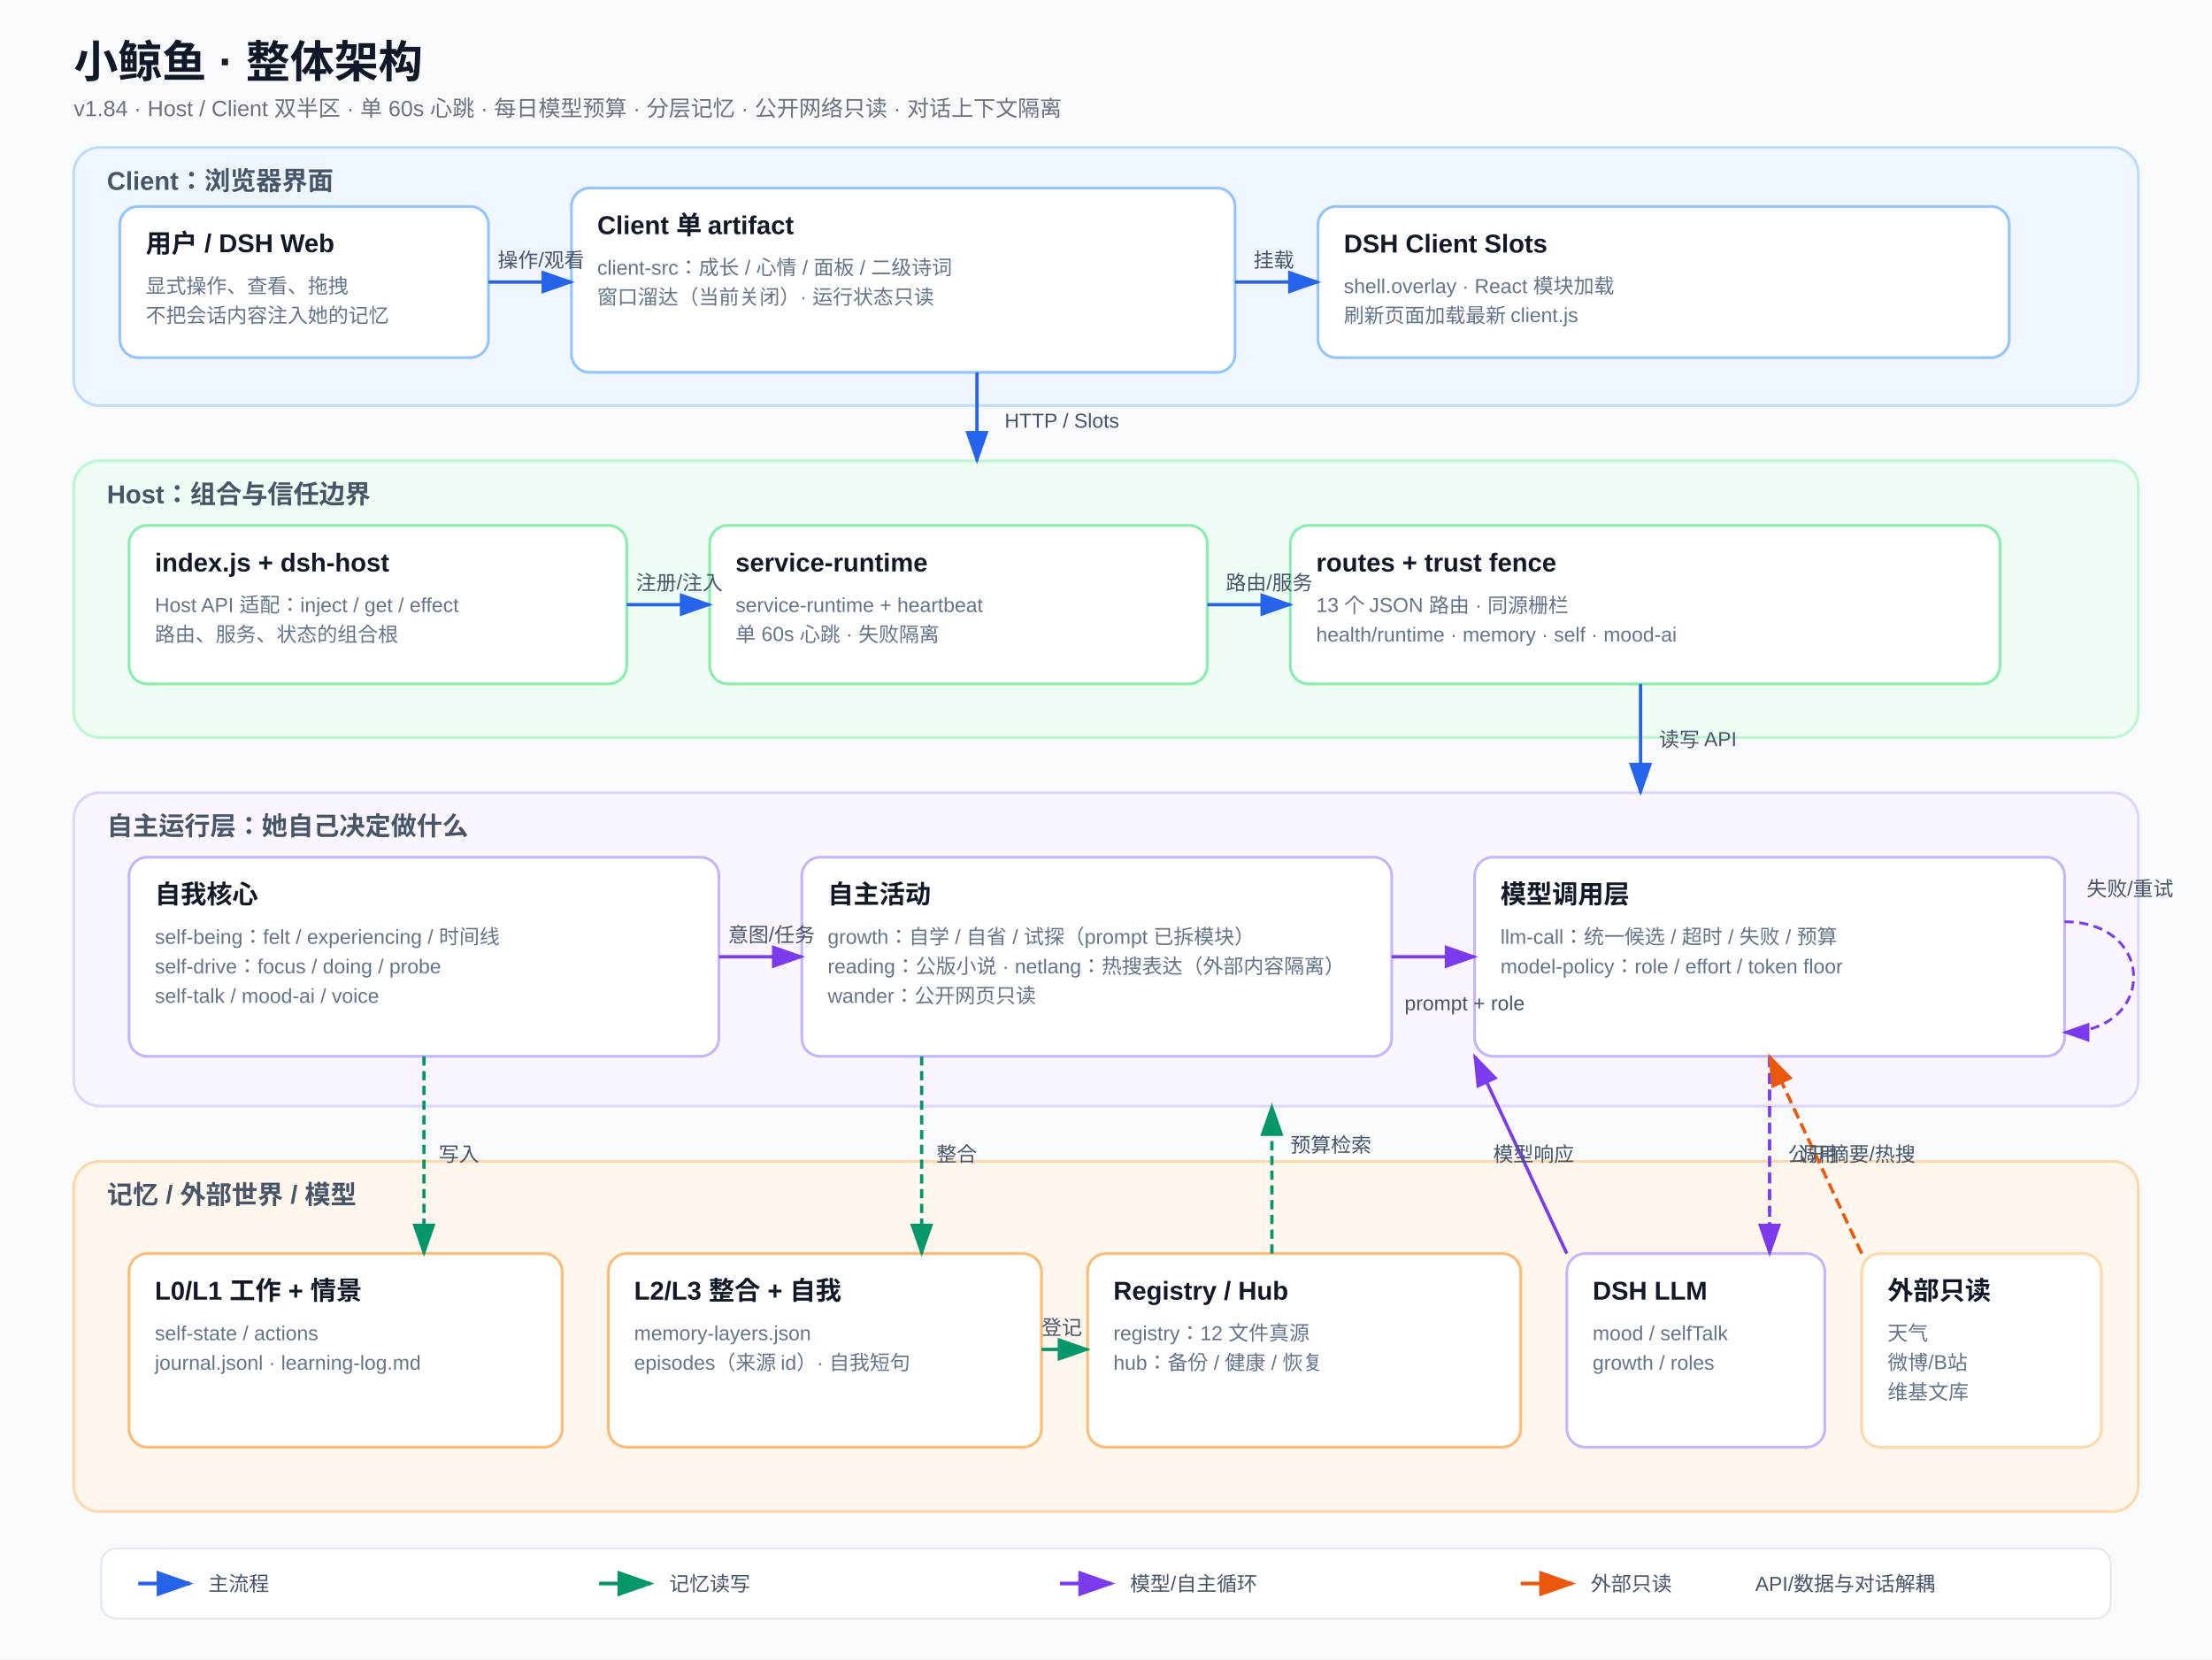
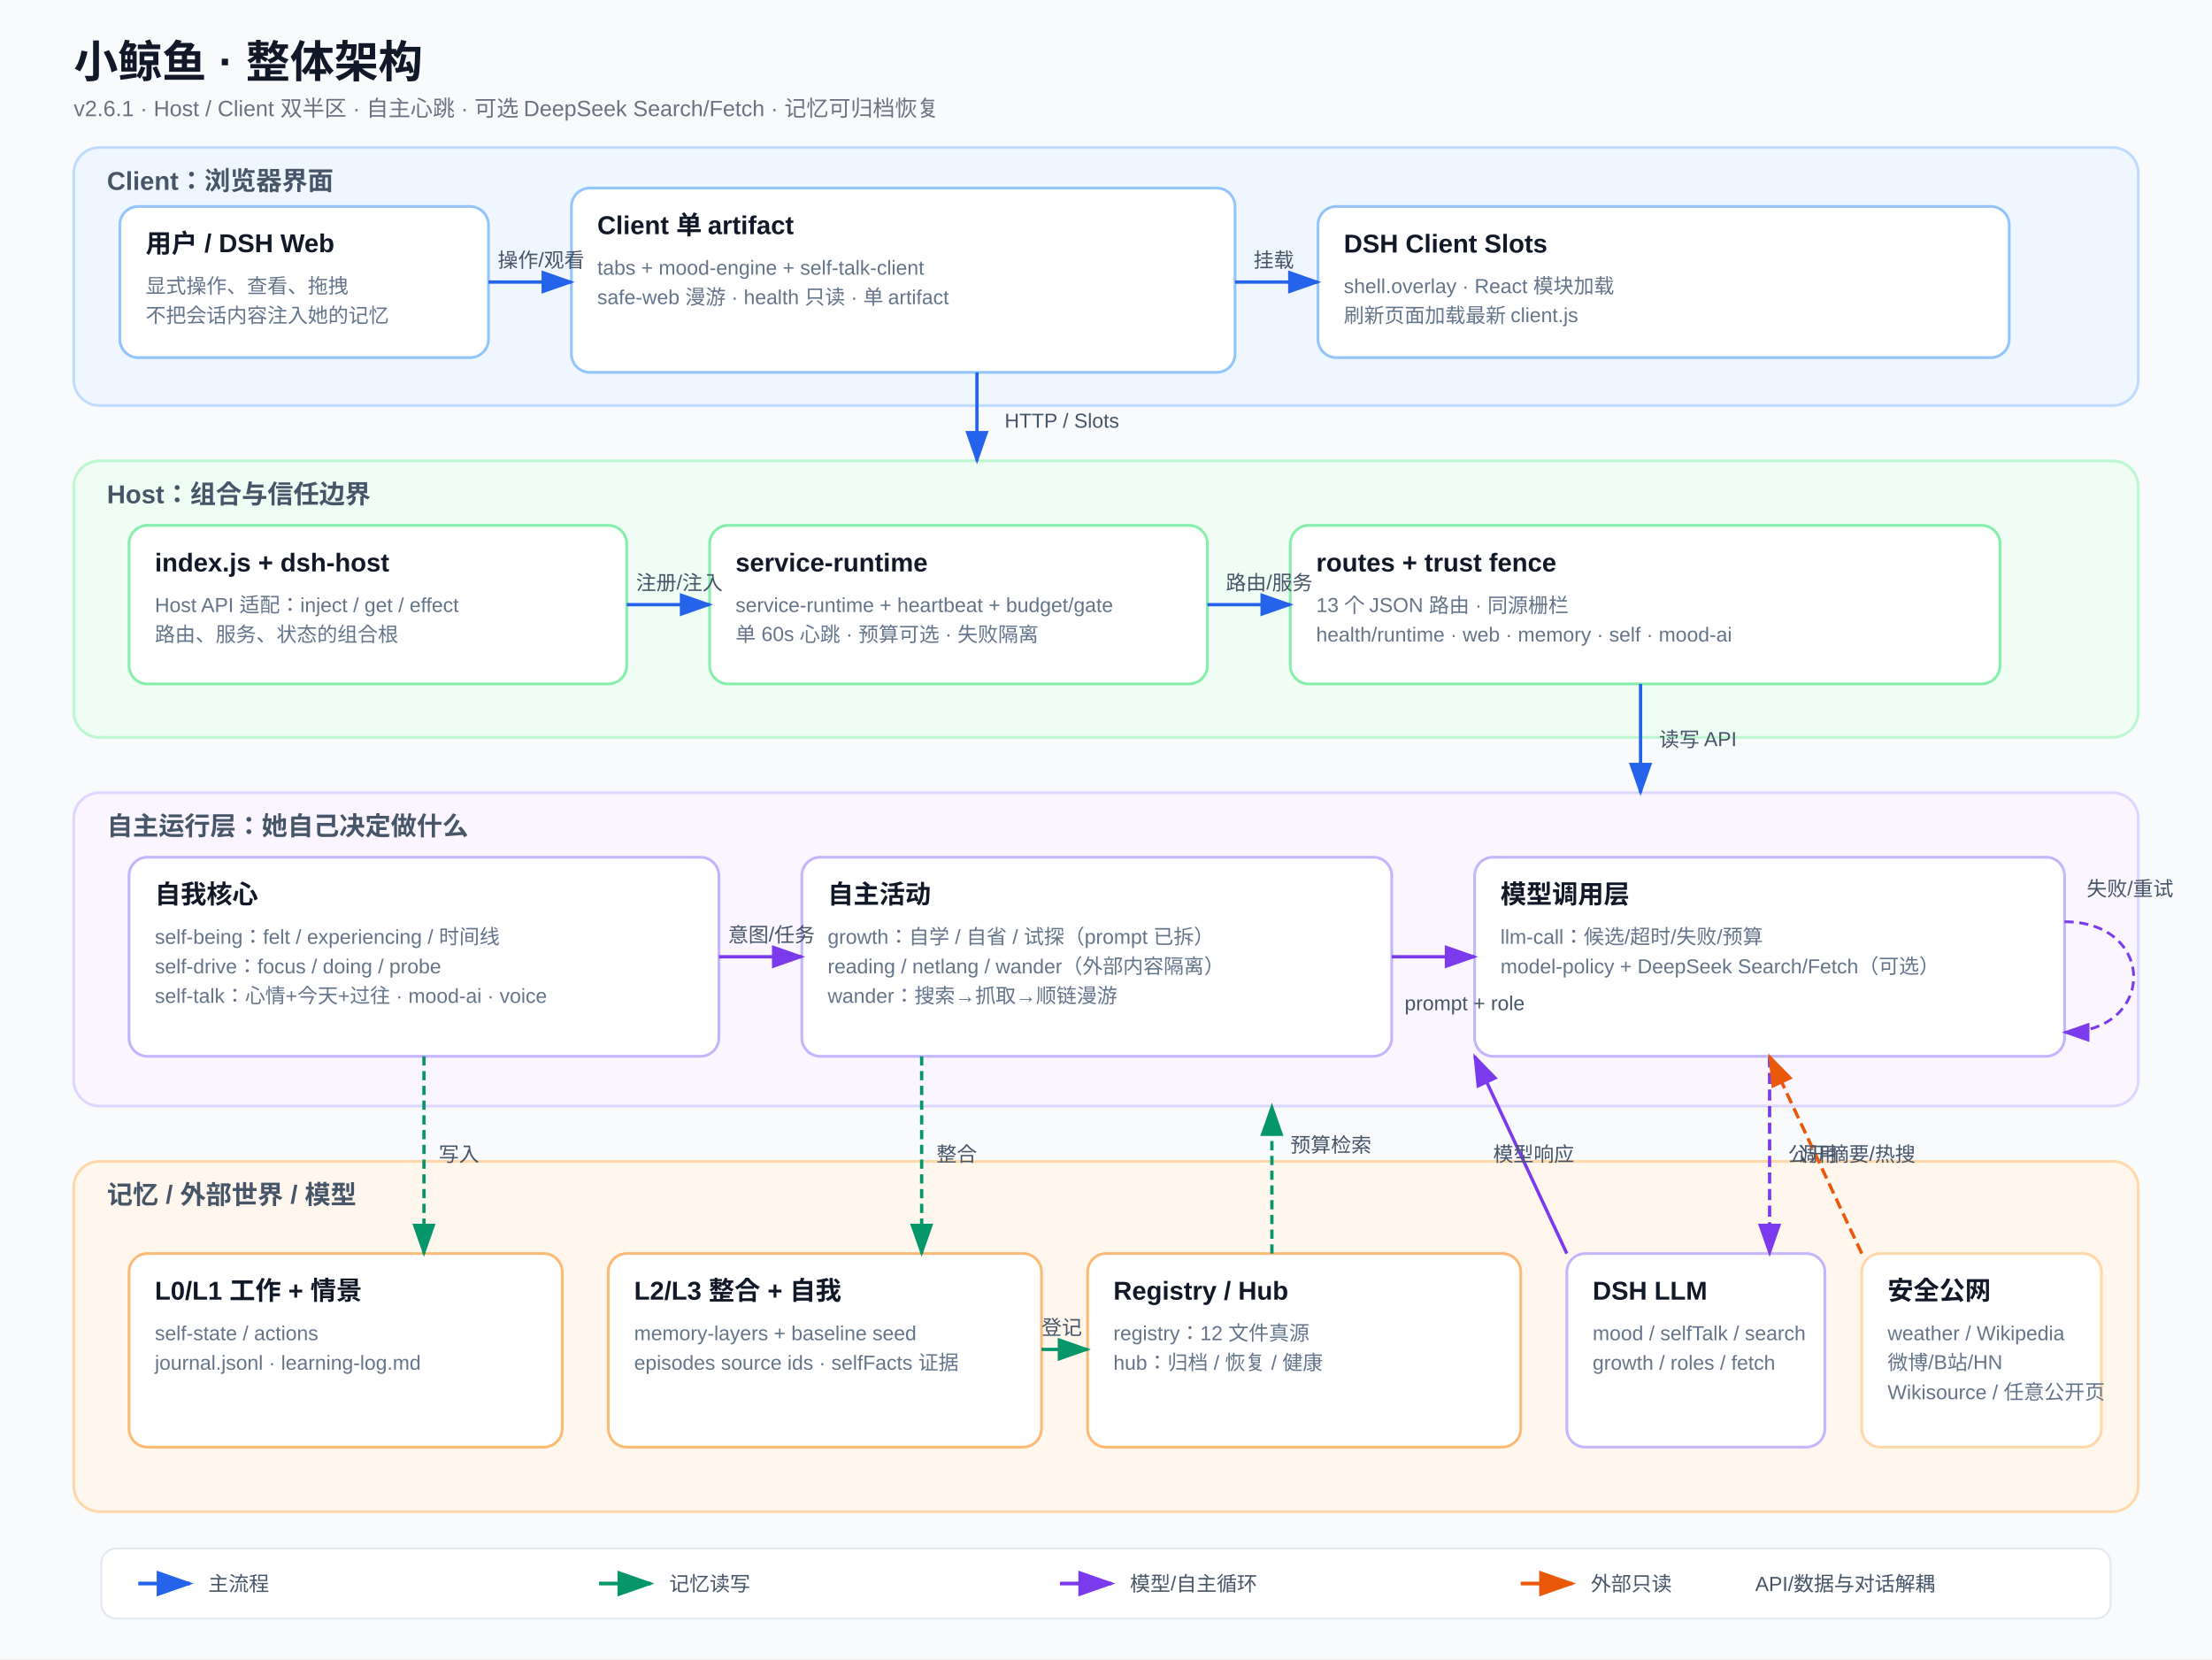
<svg xmlns="http://www.w3.org/2000/svg" viewBox="0 0 1200 900" width="1200" height="900">
  <style>text{font-family:"PingFang SC","Microsoft YaHei","Helvetica Neue",Arial,sans-serif;fill:#111827} .title{font-size:24px;font-weight:700} .subtitle{font-size:12px;fill:#6b7280} .layer-title{font-size:14px;font-weight:700;fill:#475569} .node-title{font-size:14px;font-weight:700} .node-sub{font-size:11px;fill:#64748b} .edge-label{font-size:11px;fill:#475569} .note{font-size:11px;fill:#475569}</style>
  <defs>
    <marker id="arrow-blue" markerWidth="10" markerHeight="7" refX="9" refY="3.5" orient="auto">
      <polygon points="0 0,10 3.5,0 7" fill="#2563eb" />
    </marker>
    <marker id="arrow-green" markerWidth="10" markerHeight="7" refX="9" refY="3.5" orient="auto">
      <polygon points="0 0,10 3.5,0 7" fill="#059669" />
    </marker>
    <marker id="arrow-purple" markerWidth="10" markerHeight="7" refX="9" refY="3.5" orient="auto">
      <polygon points="0 0,10 3.5,0 7" fill="#7c3aed" />
    </marker>
    <marker id="arrow-orange" markerWidth="10" markerHeight="7" refX="9" refY="3.5" orient="auto">
      <polygon points="0 0,10 3.5,0 7" fill="#ea580c" />
    </marker>
    <marker id="arrow-gray" markerWidth="10" markerHeight="7" refX="9" refY="3.5" orient="auto">
      <polygon points="0 0,10 3.5,0 7" fill="#64748b" />
    </marker>
  </defs>
  <rect width="1200" height="900" fill="#f8fafc" />
  <text x="40" y="42" class="title">小鲸鱼 · 整体架构</text>
-   <text x="40" y="63" class="subtitle">v1.84 · Host / Client 双半区 · 单 60s 心跳 · 每日模型预算 · 分层记忆 · 公开网络只读 · 对话上下文隔离</text>
+   <text x="40" y="63" class="subtitle">v2.6.1 · Host / Client 双半区 · 自主心跳 · 可选 DeepSeek Search/Fetch · 记忆可归档恢复</text>
  <rect x="40" y="80" width="1120" height="140" rx="14" fill="#eff6ff" data-graph-role="container" stroke="#bfdbfe" stroke-width="1.5" />
  <text x="58" y="103" class="layer-title">Client：浏览器界面</text>
  <rect x="40" y="250" width="1120" height="150" rx="14" fill="#f0fdf4" data-graph-role="container" stroke="#bbf7d0" stroke-width="1.5" />
  <text x="58" y="273" class="layer-title">Host：组合与信任边界</text>
  <rect x="40" y="430" width="1120" height="170" rx="14" fill="#faf5ff" data-graph-role="container" stroke="#ddd6fe" stroke-width="1.5" />
  <text x="58" y="453" class="layer-title">自主运行层：她自己决定做什么</text>
  <rect x="40" y="630" width="1120" height="190" rx="14" fill="#fff7ed" data-graph-role="container" stroke="#fed7aa" stroke-width="1.5" />
  <text x="58" y="653" class="layer-title">记忆 / 外部世界 / 模型</text>
  <rect x="65" y="112" width="200" height="82" rx="10" fill="#ffffff" stroke="#93c5fd" stroke-width="1.5" />
  <text x="79" y="137" class="node-title">用户 / DSH Web</text>
  <text x="79" y="159" class="node-sub">显式操作、查看、拖拽</text>
  <text x="79" y="175" class="node-sub">不把会话内容注入她的记忆</text>
  <rect x="310" y="102" width="360" height="100" rx="10" fill="#ffffff" stroke="#93c5fd" stroke-width="1.5" />
  <text x="324" y="127" class="node-title">Client 单 artifact</text>
-   <text x="324" y="149" class="node-sub">client-src：成长 / 心情 / 面板 / 二级诗词</text>
-   <text x="324" y="165" class="node-sub">窗口溜达（当前关闭）· 运行状态只读</text>
+   <text x="324" y="149" class="node-sub">tabs + mood-engine + self-talk-client</text>
+   <text x="324" y="165" class="node-sub">safe-web 漫游 · health 只读 · 单 artifact</text>
  <rect x="715" y="112" width="375" height="82" rx="10" fill="#ffffff" stroke="#93c5fd" stroke-width="1.5" />
  <text x="729" y="137" class="node-title">DSH Client Slots</text>
  <text x="729" y="159" class="node-sub">shell.overlay · React 模块加载</text>
  <text x="729" y="175" class="node-sub">刷新页面加载最新 client.js</text>
  <rect x="70" y="285" width="270" height="86" rx="10" fill="#ffffff" stroke="#86efac" stroke-width="1.5" />
  <text x="84" y="310" class="node-title">index.js + dsh-host</text>
  <text x="84" y="332" class="node-sub">Host API 适配：inject / get / effect</text>
  <text x="84" y="348" class="node-sub">路由、服务、状态的组合根</text>
  <rect x="385" y="285" width="270" height="86" rx="10" fill="#ffffff" stroke="#86efac" stroke-width="1.5" />
  <text x="399" y="310" class="node-title">service-runtime</text>
-   <text x="399" y="332" class="node-sub">service-runtime + heartbeat</text>
-   <text x="399" y="348" class="node-sub">单 60s 心跳 · 失败隔离</text>
+   <text x="399" y="332" class="node-sub">service-runtime + heartbeat + budget/gate</text>
+   <text x="399" y="348" class="node-sub">单 60s 心跳 · 预算可选 · 失败隔离</text>
  <rect x="700" y="285" width="385" height="86" rx="10" fill="#ffffff" stroke="#86efac" stroke-width="1.5" />
  <text x="714" y="310" class="node-title">routes + trust fence</text>
  <text x="714" y="332" class="node-sub">13 个 JSON 路由 · 同源栅栏</text>
-   <text x="714" y="348" class="node-sub">health/runtime · memory · self · mood-ai</text>
+   <text x="714" y="348" class="node-sub">health/runtime · web · memory · self · mood-ai</text>
  <rect x="70" y="465" width="320" height="108" rx="10" fill="#ffffff" stroke="#c4b5fd" stroke-width="1.5" />
  <text x="84" y="490" class="node-title">自我核心</text>
  <text x="84" y="512" class="node-sub">self-being：felt / experiencing / 时间线</text>
  <text x="84" y="528" class="node-sub">self-drive：focus / doing / probe</text>
-   <text x="84" y="544" class="node-sub">self-talk / mood-ai / voice</text>
+   <text x="84" y="544" class="node-sub">self-talk：心情+今天+过往 · mood-ai · voice</text>
  <rect x="435" y="465" width="320" height="108" rx="10" fill="#ffffff" stroke="#c4b5fd" stroke-width="1.5" />
  <text x="449" y="490" class="node-title">自主活动</text>
-   <text x="449" y="512" class="node-sub">growth：自学 / 自省 / 试探（prompt 已拆模块）</text>
-   <text x="449" y="528" class="node-sub">reading：公版小说 · netlang：热搜表达（外部内容隔离）</text>
-   <text x="449" y="544" class="node-sub">wander：公开网页只读</text>
+   <text x="449" y="512" class="node-sub">growth：自学 / 自省 / 试探（prompt 已拆）</text>
+   <text x="449" y="528" class="node-sub">reading / netlang / wander（外部内容隔离）</text>
+   <text x="449" y="544" class="node-sub">wander：搜索→抓取→顺链漫游</text>
  <rect x="800" y="465" width="320" height="108" rx="10" fill="#ffffff" stroke="#c4b5fd" stroke-width="1.5" />
  <text x="814" y="490" class="node-title">模型调用层</text>
-   <text x="814" y="512" class="node-sub">llm-call：统一候选 / 超时 / 失败 / 预算</text>
-   <text x="814" y="528" class="node-sub">model-policy：role / effort / token floor</text>
+   <text x="814" y="512" class="node-sub">llm-call：候选/超时/失败/预算</text>
+   <text x="814" y="528" class="node-sub">model-policy + DeepSeek Search/Fetch（可选）</text>
  <rect x="70" y="680" width="235" height="105" rx="10" fill="#ffffff" stroke="#fdba74" stroke-width="1.5" />
  <text x="84" y="705" class="node-title">L0/L1 工作 + 情景</text>
  <text x="84" y="727" class="node-sub">self-state / actions</text>
  <text x="84" y="743" class="node-sub">journal.jsonl · learning-log.md</text>
  <rect x="330" y="680" width="235" height="105" rx="10" fill="#ffffff" stroke="#fdba74" stroke-width="1.5" />
  <text x="344" y="705" class="node-title">L2/L3 整合 + 自我</text>
-   <text x="344" y="727" class="node-sub">memory-layers.json</text>
-   <text x="344" y="743" class="node-sub">episodes（来源 id）· 自我短句</text>
+   <text x="344" y="727" class="node-sub">memory-layers + baseline seed</text>
+   <text x="344" y="743" class="node-sub">episodes source ids · selfFacts 证据</text>
  <rect x="590" y="680" width="235" height="105" rx="10" fill="#ffffff" stroke="#fdba74" stroke-width="1.5" />
  <text x="604" y="705" class="node-title">Registry / Hub</text>
  <text x="604" y="727" class="node-sub">registry：12 文件真源</text>
-   <text x="604" y="743" class="node-sub">hub：备份 / 健康 / 恢复</text>
+   <text x="604" y="743" class="node-sub">hub：归档 / 恢复 / 健康</text>
  <rect x="850" y="680" width="140" height="105" rx="10" fill="#ffffff" stroke="#c4b5fd" stroke-width="1.5" />
  <text x="864" y="705" class="node-title">DSH LLM</text>
-   <text x="864" y="727" class="node-sub">mood / selfTalk</text>
-   <text x="864" y="743" class="node-sub">growth / roles</text>
+   <text x="864" y="727" class="node-sub">mood / selfTalk / search</text>
+   <text x="864" y="743" class="node-sub">growth / roles / fetch</text>
  <rect x="1010" y="680" width="130" height="105" rx="10" fill="#ffffff" stroke="#fed7aa" stroke-width="1.5" />
-   <text x="1024" y="705" class="node-title">外部只读</text>
-   <text x="1024" y="727" class="node-sub">天气</text>
-   <text x="1024" y="743" class="node-sub">微博/B站</text>
-   <text x="1024" y="759" class="node-sub">维基文库</text>
+   <text x="1024" y="705" class="node-title">安全公网</text>
+   <text x="1024" y="727" class="node-sub">weather / Wikipedia</text>
+   <text x="1024" y="743" class="node-sub">微博/B站/HN</text>
+   <text x="1024" y="759" class="node-sub">Wikisource / 任意公开页</text>
  <path d="M265,153 L310,153" fill="none" stroke="#2563eb" stroke-width="1.8" marker-end="url(#arrow-blue)" data-graph-role="edge" />
  <text x="270" y="145" class="edge-label">操作/观看</text>
  <path d="M670,153 L715,153" fill="none" stroke="#2563eb" stroke-width="1.8" marker-end="url(#arrow-blue)" data-graph-role="edge" />
  <text x="680" y="145" class="edge-label">挂载</text>
  <path d="M530,202 L530,250" fill="none" stroke="#2563eb" stroke-width="1.8" marker-end="url(#arrow-blue)" data-graph-role="edge" />
  <text x="545" y="232" class="edge-label">HTTP / Slots</text>
  <path d="M340,328 L385,328" fill="none" stroke="#2563eb" stroke-width="1.8" marker-end="url(#arrow-blue)" data-graph-role="edge" />
  <text x="345" y="320" class="edge-label">注册/注入</text>
  <path d="M655,328 L700,328" fill="none" stroke="#2563eb" stroke-width="1.8" marker-end="url(#arrow-blue)" data-graph-role="edge" />
  <text x="665" y="320" class="edge-label">路由/服务</text>
  <path d="M890,371 L890,430" fill="none" stroke="#2563eb" stroke-width="1.8" marker-end="url(#arrow-blue)" data-graph-role="edge" />
  <text x="900" y="405" class="edge-label">读写 API</text>
  <path d="M390,519 L435,519" fill="none" stroke="#7c3aed" stroke-width="1.8" marker-end="url(#arrow-purple)" data-graph-role="edge" />
  <text x="395" y="511" class="edge-label">意图/任务</text>
  <path d="M755,519 L800,519" fill="none" stroke="#7c3aed" stroke-width="1.8" marker-end="url(#arrow-purple)" data-graph-role="edge" />
  <text x="762" y="548" class="edge-label">prompt + role</text>
  <path d="M960,573 L960,680" fill="none" stroke="#7c3aed" stroke-width="1.8" stroke-dasharray="6,3" marker-end="url(#arrow-purple)" data-graph-role="edge" />
  <text x="975" y="630" class="edge-label">调用</text>
  <path d="M230,573 L230,680" fill="none" stroke="#059669" stroke-width="1.8" stroke-dasharray="5,3" marker-end="url(#arrow-green)" data-graph-role="edge" />
  <text x="238" y="630" class="edge-label">写入</text>
  <path d="M500,573 L500,680" fill="none" stroke="#059669" stroke-width="1.8" stroke-dasharray="5,3" marker-end="url(#arrow-green)" data-graph-role="edge" />
  <text x="508" y="630" class="edge-label">整合</text>
  <path d="M690,680 L690,600" fill="none" stroke="#059669" stroke-width="1.8" stroke-dasharray="5,3" marker-end="url(#arrow-green)" data-graph-role="edge" />
  <text x="700" y="625" class="edge-label">预算检索</text>
  <path d="M565,732 L590,732" fill="none" stroke="#059669" stroke-width="1.8" marker-end="url(#arrow-green)" data-graph-role="edge" />
  <text x="565" y="724" class="edge-label">登记</text>
  <path d="M1010,680 L960,573" fill="none" stroke="#ea580c" stroke-width="1.8" stroke-dasharray="6,3" marker-end="url(#arrow-orange)" data-graph-role="edge" />
  <text x="970" y="630" class="edge-label">公开摘要/热搜</text>
  <path d="M850,680 L800,573" fill="none" stroke="#7c3aed" stroke-width="1.8" marker-end="url(#arrow-purple)" data-graph-role="edge" />
  <text x="810" y="630" class="edge-label">模型响应</text>
  <path d="M1120,500 C1170,500 1170,560 1120,560" fill="none" stroke="#7c3aed" stroke-width="1.5" stroke-dasharray="5,3" marker-end="url(#arrow-purple)" data-graph-role="edge" />
  <text x="1132" y="486" class="edge-label">失败/重试</text>
  <rect x="55" y="840" width="1090" height="38" rx="8" fill="#ffffff" stroke="#e2e8f0" data-graph-role="decoration" />
  <line data-graph-role="decoration" x1="75" y1="859" x2="103" y2="859" stroke="#2563eb" stroke-width="2" marker-end="url(#arrow-blue)" />
  <text x="113" y="863" class="note">主流程</text>
  <line data-graph-role="decoration" x1="325" y1="859" x2="353" y2="859" stroke="#059669" stroke-width="2" marker-end="url(#arrow-green)" />
  <text x="363" y="863" class="note">记忆读写</text>
  <line data-graph-role="decoration" x1="575" y1="859" x2="603" y2="859" stroke="#7c3aed" stroke-width="2" marker-end="url(#arrow-purple)" />
  <text x="613" y="863" class="note">模型/自主循环</text>
  <line data-graph-role="decoration" x1="825" y1="859" x2="853" y2="859" stroke="#ea580c" stroke-width="2" marker-end="url(#arrow-orange)" />
  <text x="863" y="863" class="note">外部只读</text>
  <text x="1050" y="863" text-anchor="end" class="note">API/数据与对话解耦</text>
</svg>
